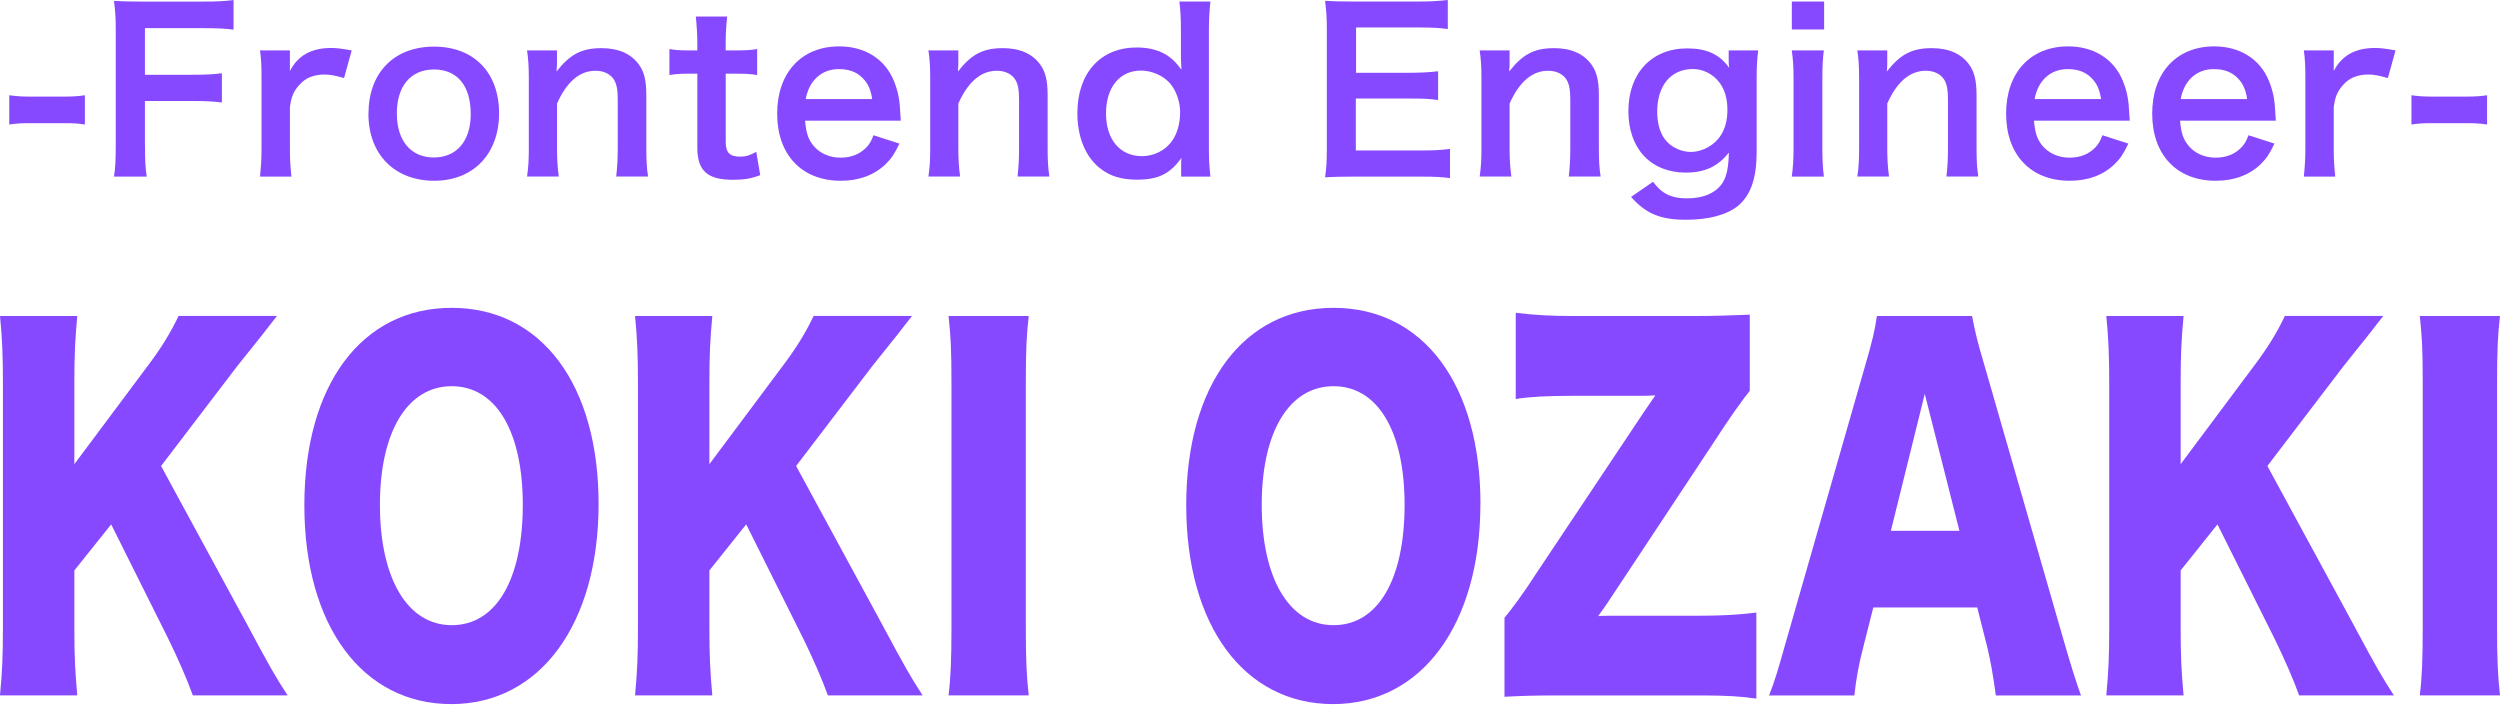
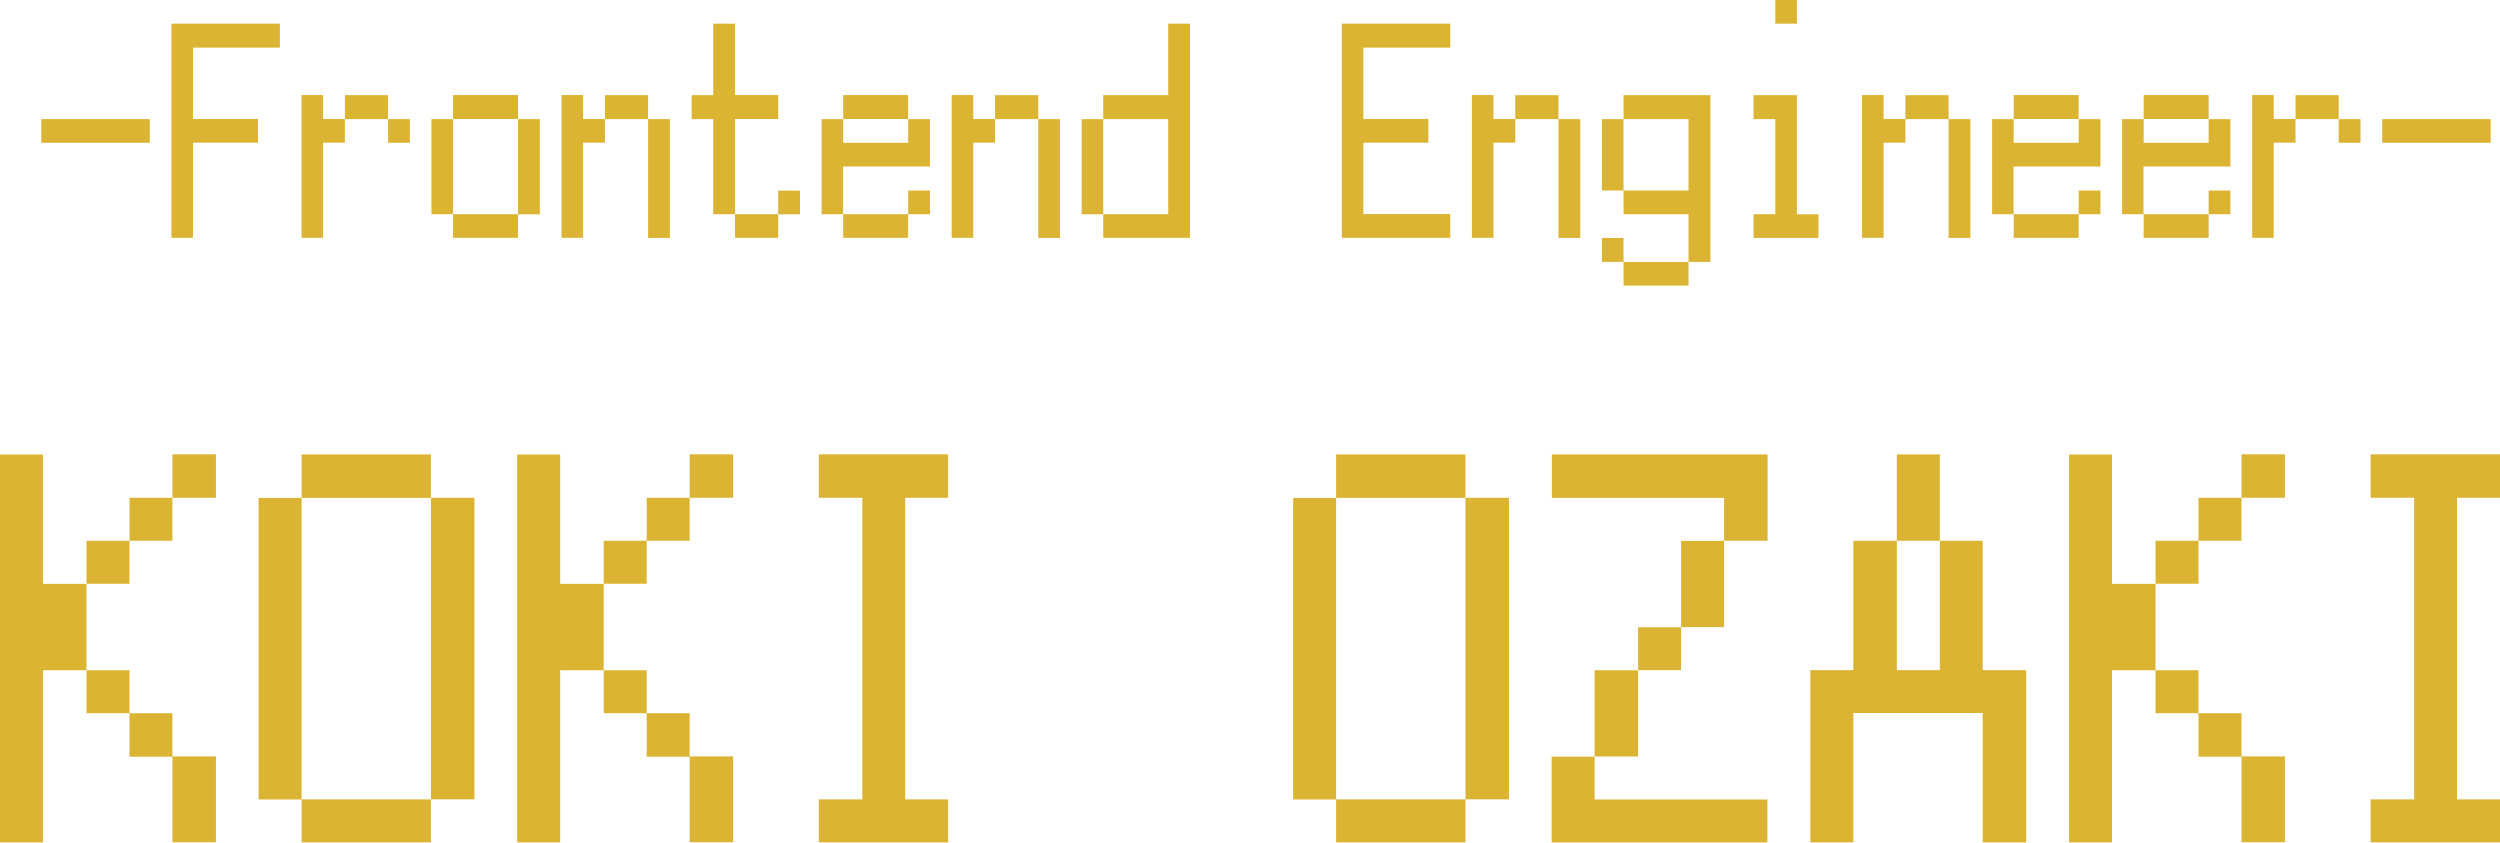
- <svg xmlns="http://www.w3.org/2000/svg" viewBox="0 0 410.21 115.53">
-   <g fill="#8749ff">
-     <path d="m40.85 103.03c3.53 6.58 4.31 7.93 6.34 11.07h-15.55c-.84-2.39-2.57-6.36-4.13-9.5l-9.27-18.56-6.04 7.56v9.43c0 4.64.12 7.11.48 11.07h-12.68c.36-3.82.48-6.58.48-11.07v-40.11c0-4.56-.12-7.48-.48-11.07h12.68c-.36 3.89-.48 6.36-.48 11.07v13.24l11.9-15.94c2.33-3.07 3.89-5.61 5.2-8.38h16.15c-1.08 1.35-1.5 1.95-2.33 2.99q-3.11 3.89-4.19 5.24l-12.5 16.39 14.42 26.56z" />
-     <path d="m98.22 82.68c0 19.75-9.63 32.85-24.17 32.85s-24.11-12.8-24.11-32.62 9.45-32.4 24.17-32.4 24.11 12.57 24.11 32.18zm-12.44.15c0-12.12-4.43-19.46-11.66-19.46s-11.78 7.41-11.78 19.46 4.49 19.75 11.78 19.75 11.66-7.48 11.66-19.75z" />
-     <path d="m145.05 103.03c3.53 6.58 4.31 7.93 6.34 11.07h-15.55c-.84-2.39-2.57-6.36-4.13-9.5l-9.27-18.56-6.04 7.56v9.43c0 4.64.12 7.11.48 11.07h-12.68c.36-3.82.48-6.58.48-11.07v-40.11c0-4.56-.12-7.48-.48-11.07h12.68c-.36 3.89-.48 6.36-.48 11.07v13.24l11.9-15.94c2.33-3.07 3.89-5.61 5.2-8.38h16.15c-1.08 1.35-1.5 1.95-2.33 2.99q-3.11 3.89-4.19 5.24l-12.5 16.39 14.42 26.56z" />
-     <path d="m168.8 51.85c-.36 3.07-.48 5.61-.48 11.07v40.11c0 5.16.12 7.93.48 11.07h-13.16c.36-2.92.48-6.06.48-11.07v-40.11c0-5.61-.12-7.78-.48-11.07z" />
-     <path d="m242.91 82.68c0 19.75-9.63 32.85-24.17 32.85s-24.1-12.8-24.1-32.62 9.45-32.4 24.17-32.4 24.11 12.57 24.11 32.18zm-12.44.15c0-12.12-4.43-19.46-11.66-19.46s-11.78 7.41-11.78 19.46 4.49 19.75 11.78 19.75 11.66-7.48 11.66-19.75z" />
-     <path d="m288.19 114.63c-2.51-.37-4.91-.52-9.27-.52h-23.15c-3.95 0-6.16.07-8.91.22v-12.95c1.44-1.8 2.93-3.74 5.44-7.63l17.47-26.19c.42-.6.6-.9 1.85-2.69-1.08.08-2.33.08-2.99.08h-10.77c-3.95 0-6.88.15-9.15.52v-14.14c3.23.37 5.62.52 9.15.52h20.28c3.35 0 5.02-.07 8.97-.22v12.5c-1.44 1.8-3.35 4.49-5.86 8.38l-16.99 25.67c-.48.75-.96 1.42-2.03 2.92.54-.07 1.56-.07 3.05-.07h13.64c3.65 0 6.16-.15 9.27-.52v14.14z" />
-     <path d="m327.48 114.11c-.48-3.59-.84-5.54-1.44-8.08l-1.61-6.36h-17.05l-1.61 6.36c-.78 2.99-1.2 5.31-1.5 8.08h-14c.9-2.25 1.44-4.04 2.87-9.13l12.92-45.05c1.08-3.67 1.62-5.91 1.91-8.08h15.61c.42 2.17.84 4.12 2.03 8.08l12.98 45.05c1.14 3.97 2.09 7.03 2.87 9.13h-14zm-11.66-49.46-5.56 22.45h11.25l-5.68-22.45z" />
-     <path d="m386.46 103.03c3.53 6.58 4.31 7.93 6.34 11.07h-15.55c-.84-2.39-2.57-6.36-4.13-9.5l-9.27-18.56-6.04 7.56v9.43c0 4.64.12 7.11.48 11.07h-12.68c.36-3.82.48-6.58.48-11.07v-40.11c0-4.56-.12-7.48-.48-11.07h12.68c-.36 3.89-.48 6.36-.48 11.07v13.24l11.9-15.94c2.33-3.07 3.89-5.61 5.2-8.38h16.15c-1.08 1.35-1.5 1.95-2.33 2.99q-3.11 3.89-4.19 5.24l-12.5 16.39 14.42 26.56z" />
-     <path d="m410.21 51.85c-.36 3.07-.48 5.61-.48 11.07v40.11c0 5.16.12 7.93.48 11.07h-13.16c.36-2.92.48-6.06.48-11.07v-40.11c0-5.61-.12-7.78-.48-11.07z" />
-     <path d="m1.52 15.63c1.05.14 1.95.22 3.39.22h5.59c1.48 0 2.38-.07 3.43-.22v4.8c-1.19-.18-1.95-.22-3.43-.22h-5.59c-1.41 0-2.2.04-3.39.22z" />
-     <path d="m23.79 23.78c0 2.56.07 3.83.29 5.2h-5.38c.22-1.23.29-2.74.29-5.12v-19.02c0-1.98-.07-3.03-.29-4.69 1.48.07 2.38.11 4.58.11h10.1c2.27 0 3.43-.07 4.94-.25v4.86c-1.3-.18-2.63-.25-4.94-.25h-9.6v7.65h7.72c2.24 0 3.5-.07 4.91-.25v4.8c-1.33-.18-2.71-.25-4.91-.25h-7.72v7.22z" />
-     <path d="m56.45 12.81c-1.52-.43-2.27-.58-3.21-.58-1.8 0-3.18.58-4.19 1.77-.9 1.05-1.26 1.88-1.48 3.61v6.68c0 1.95.07 3 .25 4.69h-5.16c.18-1.77.25-2.81.25-4.69v-11.33c0-2.2-.04-3.21-.25-4.69h4.91v3.39c1.3-2.56 3.54-3.79 6.78-3.79.87 0 1.73.11 3.36.4l-1.26 4.55z" />
-     <path d="m60.46 18.66c0-6.71 4.19-11.01 10.75-11.01s10.68 4.26 10.68 10.93-4.22 11.08-10.65 11.08-10.79-4.26-10.79-11.01zm4.66 0c0 4.44 2.31 7.18 6.06 7.18s6.06-2.71 6.06-7.11c0-4.66-2.2-7.33-6.03-7.33s-6.1 2.74-6.1 7.25z" />
-     <path d="m86.48 28.98c.22-1.55.29-2.67.29-4.69v-11.33c0-1.98-.07-3.21-.29-4.69h4.91v1.91c0 .54 0 .65-.07 1.55 2.2-2.81 4.11-3.83 7.36-3.83 2.78 0 4.84.9 6.14 2.67.87 1.19 1.23 2.63 1.23 5.05v8.66c0 1.98.07 3.36.29 4.69h-5.23c.18-1.62.25-2.85.25-4.69v-8.01c0-1.52-.18-2.49-.61-3.18-.58-.94-1.66-1.48-3.03-1.48-2.6 0-4.73 1.8-6.32 5.38v7.29c0 1.77.07 3.14.29 4.69h-5.2z" />
-     <path d="m119.32 2.71c-.14 1.26-.25 2.81-.25 4.44v1.12h1.52c1.7 0 2.49-.04 3.65-.22v4.26c-1.19-.18-1.88-.22-3.54-.22h-1.62v11.19c0 1.77.65 2.42 2.38 2.42.94 0 1.52-.18 2.63-.79l.65 3.83c-1.55.58-2.63.76-4.51.76-4.15 0-5.81-1.48-5.81-5.27v-12.14h-1.37c-1.34 0-2.02.04-3.21.22v-4.26c1.05.18 1.73.22 3.25.22h1.33v-1.12c0-1.55-.11-3.14-.25-4.44h5.16z" />
-     <path d="m132.1 19.81c.18 1.98.5 3 1.33 4.04 1.05 1.3 2.67 2.02 4.51 2.02s3.28-.65 4.33-1.8c.43-.51.69-.9 1.05-1.88l4.26 1.37c-.83 1.73-1.3 2.42-2.2 3.32-1.88 1.84-4.4 2.78-7.43 2.78-6.39 0-10.43-4.26-10.43-11.01s4.01-11.04 10.18-11.04c4.22 0 7.54 2.09 8.99 5.7.69 1.73.94 3.03 1.05 5.48 0 .07 0 .18.07 1.01h-15.7zm11.01-3.57c-.25-1.59-.69-2.56-1.59-3.46-.97-.97-2.2-1.44-3.9-1.44-2.81 0-4.87 1.88-5.41 4.91h10.9z" />
-     <path d="m152.34 28.98c.22-1.55.29-2.67.29-4.69v-11.33c0-1.98-.07-3.21-.29-4.69h4.91v1.91c0 .54 0 .65-.07 1.55 2.2-2.81 4.11-3.83 7.36-3.83 2.78 0 4.84.9 6.13 2.67.87 1.19 1.23 2.63 1.23 5.05v8.66c0 1.98.07 3.36.29 4.69h-5.23c.18-1.62.25-2.85.25-4.69v-8.01c0-1.52-.18-2.49-.61-3.18-.58-.94-1.66-1.48-3.03-1.48-2.6 0-4.73 1.8-6.32 5.38v7.29c0 1.77.07 3.14.29 4.69h-5.2z" />
-     <path d="m193.81 27.21c0-.43 0-.83.04-1.3-1.88 2.63-3.79 3.57-7.29 3.57-2.53 0-4.44-.58-6.03-1.84-2.42-1.88-3.75-5.16-3.75-9.06 0-6.6 3.79-10.79 9.74-10.79 2.24 0 4.08.54 5.49 1.66.65.5 1.05.94 1.84 1.98q0-.43-.04-1.15c-.04-.25-.04-.94-.04-1.55v-3.61c0-2.17-.07-3.36-.25-4.87h5.09c-.18 1.73-.25 3-.25 4.84v19.02c0 2.13.07 3.28.25 4.87h-4.8zm-6.42-1.59c1.91 0 3.75-.9 4.84-2.38.9-1.19 1.41-2.96 1.41-4.84 0-1.77-.69-3.64-1.73-4.8-1.12-1.23-2.96-2.02-4.69-2.02-3.5 0-5.74 2.74-5.74 7.04s2.31 7 5.92 7z" />
-     <path d="m237.92 29.23c-1.3-.18-2.45-.25-4.66-.25h-11.26c-2.17 0-3.14.04-4.58.11.22-1.44.29-2.63.29-4.76v-19.53c0-1.88-.07-2.96-.29-4.66 1.44.07 2.38.11 4.58.11h10.9c1.8 0 3-.07 4.66-.25v4.76c-1.37-.18-2.53-.25-4.66-.25h-10.39v7.43h8.77c1.88 0 3.1-.07 4.69-.25v4.73c-1.48-.22-2.45-.25-4.69-.25h-8.81v8.52h10.83c2.02 0 3.07-.07 4.62-.25v4.8z" />
-     <path d="m242.79 28.98c.22-1.55.29-2.67.29-4.69v-11.33c0-1.98-.07-3.21-.29-4.69h4.91v1.91c0 .54 0 .65-.07 1.55 2.2-2.81 4.11-3.83 7.36-3.83 2.78 0 4.84.9 6.13 2.67.87 1.19 1.23 2.63 1.23 5.05v8.66c0 1.98.07 3.36.29 4.69h-5.23c.18-1.62.25-2.85.25-4.69v-8.01c0-1.52-.18-2.49-.61-3.18-.58-.94-1.66-1.48-3.03-1.48-2.6 0-4.73 1.8-6.32 5.38v7.29c0 1.77.07 3.14.29 4.69h-5.2z" />
-     <path d="m271.23 29.81c1.41 1.95 3 2.74 5.59 2.74 2.78 0 4.91-.97 5.92-2.71.61-1.08.87-2.35.94-4.8-1.8 2.27-3.93 3.28-7.07 3.28-5.74 0-9.42-3.93-9.42-10.1s3.79-10.28 9.64-10.28c3.21 0 5.34.97 6.89 3.18-.07-.72-.07-.79-.07-1.19v-1.66h4.84c-.18 1.55-.25 2.56-.25 4.51v12.09c0 4.33-.94 7.11-3.03 8.88-1.8 1.48-4.8 2.31-8.52 2.31-4.22 0-6.6-.97-9.06-3.75l3.61-2.49zm2.35-6.5c.9.97 2.45 1.62 3.83 1.62 1.98 0 4.01-1.15 5.02-2.85.69-1.12 1.01-2.45 1.01-4.11 0-2.31-.72-4.11-2.17-5.34-1.01-.83-2.2-1.3-3.5-1.3-3.61 0-5.85 2.71-5.85 7 0 2.13.58 3.9 1.66 4.98z" />
-     <path d="m299.31.25v4.59h-5.3v-4.59zm-.04 8.01c-.18 1.33-.25 2.53-.25 4.73v11.26c0 1.98.07 3.21.25 4.73h-5.27c.22-1.62.29-2.89.29-4.69v-11.33c0-1.98-.07-3.21-.29-4.69h5.27z" />
-     <path d="m304.76 28.98c.22-1.55.29-2.67.29-4.69v-11.33c0-1.98-.07-3.21-.29-4.69h4.91v1.91c0 .54 0 .65-.07 1.55 2.2-2.81 4.11-3.83 7.36-3.83 2.78 0 4.84.9 6.13 2.67.87 1.19 1.23 2.63 1.23 5.05v8.66c0 1.98.07 3.36.29 4.69h-5.23c.18-1.62.25-2.85.25-4.69v-8.01c0-1.52-.18-2.49-.61-3.18-.58-.94-1.66-1.48-3.03-1.48-2.6 0-4.73 1.8-6.32 5.38v7.29c0 1.77.07 3.14.29 4.69h-5.2z" />
-     <path d="m333.74 19.81c.18 1.98.51 3 1.34 4.04 1.05 1.3 2.67 2.02 4.51 2.02s3.28-.65 4.33-1.8c.43-.51.69-.9 1.05-1.88l4.26 1.37c-.83 1.73-1.3 2.42-2.2 3.32-1.88 1.84-4.4 2.78-7.43 2.78-6.39 0-10.43-4.26-10.43-11.01s4.01-11.04 10.18-11.04c4.22 0 7.54 2.09 8.99 5.7.69 1.73.94 3.03 1.05 5.48 0 .07 0 .18.07 1.01h-15.7zm11.01-3.57c-.25-1.59-.69-2.56-1.59-3.46-.97-.97-2.2-1.44-3.9-1.44-2.81 0-4.87 1.88-5.41 4.91h10.9z" />
-     <path d="m357.71 19.81c.18 1.98.51 3 1.34 4.04 1.05 1.3 2.67 2.02 4.51 2.02s3.28-.65 4.33-1.8c.43-.51.69-.9 1.05-1.88l4.26 1.37c-.83 1.73-1.3 2.42-2.2 3.32-1.88 1.84-4.4 2.78-7.43 2.78-6.39 0-10.43-4.26-10.43-11.01s4.01-11.04 10.18-11.04c4.22 0 7.54 2.09 8.99 5.7.69 1.73.94 3.03 1.05 5.48 0 .07 0 .18.07 1.01h-15.7zm11.01-3.57c-.25-1.59-.69-2.56-1.59-3.46-.97-.97-2.2-1.44-3.9-1.44-2.81 0-4.87 1.88-5.41 4.91h10.9z" />
-     <path d="m391.81 12.81c-1.52-.43-2.27-.58-3.21-.58-1.8 0-3.18.58-4.19 1.77-.9 1.05-1.26 1.88-1.48 3.61v6.68c0 1.95.07 3 .25 4.69h-5.16c.18-1.77.25-2.81.25-4.69v-11.33c0-2.2-.04-3.21-.25-4.69h4.91v3.39c1.3-2.56 3.54-3.79 6.78-3.79.87 0 1.73.11 3.36.4l-1.26 4.55z" />
-     <path d="m395.68 15.63c1.05.14 1.95.22 3.39.22h5.59c1.48 0 2.38-.07 3.43-.22v4.8c-1.19-.18-1.95-.22-3.43-.22h-5.59c-1.41 0-2.2.04-3.39.22z" />
+ <svg xmlns="http://www.w3.org/2000/svg" id="_レイヤー_1" data-name="レイヤー 1" viewBox="0 0 241.97 81.53">
+   <defs>
+     <style>
+       .cls-1 {
+         fill: #dcb434;
+       }
+     </style>
+   </defs>
+   <g>
+     <path class="cls-1" d="M4.16,64.86v16.67H0V43.99H4.16v12.52h4.21v8.36h4.16v4.16h4.16v4.21h-4.16v-4.21h-4.16v-4.16H4.16Zm4.21-8.36v-4.16h4.16v4.16h-4.16Zm4.16-4.16v-4.16h4.16v4.16h-4.16Zm4.16-4.16v-4.21h4.21v4.21h-4.21Zm4.21,25.03v8.31h-4.21v-8.31h4.21Z" />
+     <path class="cls-1" d="M29.19,77.38h-4.16v-29.19h4.16v29.19Zm12.52-29.19h-12.52v-4.21h12.52v4.21Zm0,33.34h-12.52v-4.16h12.52v4.16Zm0-4.16v-29.19h4.21v29.19h-4.21Z" />
+     <path class="cls-1" d="M54.22,64.86v16.67h-4.16V43.99h4.16v12.52h4.21v8.36h4.16v4.16h4.16v4.21h-4.16v-4.21h-4.16v-4.16h-4.21Zm4.21-8.36v-4.16h4.16v4.16h-4.16Zm4.16-4.16v-4.16h4.16v4.16h-4.16Zm4.16-4.16v-4.21h4.21v4.21h-4.21Zm4.21,25.03v8.31h-4.21v-8.31h4.21Z" />
+     <path class="cls-1" d="M79.25,81.53v-4.16h4.21v-29.19h-4.21v-4.21h12.52v4.21h-4.16v29.19h4.16v4.16h-12.52Z" />
+     <path class="cls-1" d="M129.32,77.38h-4.16v-29.19h4.16v29.19Zm12.52-29.19h-12.52v-4.21h12.52v4.21Zm0,33.34h-12.52v-4.16h12.52v4.16Zm0-4.16v-29.19h4.21v29.19h-4.21Z" />
+     <path class="cls-1" d="M150.2,48.19v-4.21h20.88v8.36h-4.21v8.36h-4.16v4.16h-4.16v8.36h-4.21v4.16h16.72v4.16h-20.88v-8.31h4.16v-8.36h4.21v-4.16h4.16v-8.36h4.16v-4.16h-16.67Z" />
+     <path class="cls-1" d="M196.11,64.86v16.67h-4.21v-12.52h-12.52v12.52h-4.16v-16.67h4.16v-12.52h4.21v12.52h4.16v-12.52h4.15v12.52h4.21Zm-8.36-12.52h-4.16v-8.36h4.16v8.36Z" />
+     <path class="cls-1" d="M204.42,64.86v16.67h-4.16V43.99h4.16v12.52h4.21v8.36h4.16v4.16h4.16v4.21h-4.16v-4.21h-4.16v-4.16h-4.21Zm4.21-8.36v-4.16h4.16v4.16h-4.16Zm4.16-4.16v-4.16h4.16v4.16h-4.16Zm4.16-4.16v-4.21h4.21v4.21h-4.21Zm4.21,25.03v8.31h-4.21v-8.31h4.21Z" />
+     <path class="cls-1" d="M229.45,81.53v-4.16h4.21v-29.19h-4.21v-4.21h12.52v4.21h-4.16v29.19h4.16v4.16h-12.52Z" />
+   </g>
+   <g>
+     <path class="cls-1" d="M4,13.82v-2.29H14.5v2.29H4Z" />
+     <path class="cls-1" d="M18.68,13.82v9.2h-2.09V2.29h10.5v2.32h-8.41v6.91h6.29v2.29h-6.29Z" />
+     <path class="cls-1" d="M31.27,13.82v9.2h-2.09V9.2h2.09v2.32h2.11v2.29h-2.11Zm6.29-2.29h-4.18v-2.32h4.18v2.32Zm0,0h2.11v2.29h-2.11v-2.29Z" />
+     <path class="cls-1" d="M43.85,20.73h-2.09V11.53h2.09v9.21Zm6.29-9.21h-6.29v-2.32h6.29v2.32Zm0,11.5h-6.29v-2.29h6.29v2.29Zm0-2.29V11.53h2.11v9.21h-2.11Z" />
+     <path class="cls-1" d="M56.44,13.82v9.2h-2.09V9.2h2.09v2.32h2.11v2.29h-2.11Zm6.29-2.29h-4.18v-2.32h4.18v2.32Zm2.11,0v11.5h-2.11V11.53h2.11Z" />
+     <path class="cls-1" d="M66.94,11.53v-2.32h2.09V2.29h2.11v6.91h4.18v2.32h-4.18v9.21h4.18v2.29h-4.18v-2.29h-2.11V11.53h-2.09Zm8.38,9.21v-2.29h2.11v2.29h-2.11Z" />
+     <path class="cls-1" d="M81.61,20.73h-2.09V11.53h2.09v2.29h6.29v-2.29h2.11v4.59h-8.41v4.62Zm6.29-9.21h-6.29v-2.32h6.29v2.32Zm0,11.5h-6.29v-2.29h6.29v2.29Zm0-2.29v-2.29h2.11v2.29h-2.11Z" />
+     <path class="cls-1" d="M94.2,13.82v9.2h-2.09V9.2h2.09v2.32h2.11v2.29h-2.11Zm6.29-2.29h-4.18v-2.32h4.18v2.32Zm2.11,0v11.5h-2.11V11.53h2.11Z" />
+     <path class="cls-1" d="M115.19,23.02h-8.41v-2.29h6.29V11.53h-6.29v9.21h-2.09V11.53h2.09v-2.32h6.29V2.29h2.11V23.02Z" />
+     <path class="cls-1" d="M140.37,23.02h-10.5V2.29h10.5v2.32h-8.41v6.91h6.29v2.29h-6.29v6.91h8.41v2.29Z" />
+     <path class="cls-1" d="M144.55,13.82v9.2h-2.09V9.2h2.09v2.32h2.11v2.29h-2.11Zm6.29-2.29h-4.18v-2.32h4.18v2.32Zm2.11,0v11.5h-2.11V11.53h2.11Z" />
+     <path class="cls-1" d="M163.43,25.35v-4.62h-6.29v-2.29h6.29v-6.91h-6.29v6.91h-2.09v-6.91h2.09v-2.32h8.41V25.35h-2.11Zm-8.38,0v-2.32h2.09v2.32h6.29v2.29h-6.29v-2.29h-2.09Z" />
+     <path class="cls-1" d="M169.72,23.02v-2.29h2.11V11.53h-2.11v-2.32h4.2v11.53h2.09v2.29h-6.29Zm2.11-20.73V0h2.09V2.29h-2.09Z" />
+     <path class="cls-1" d="M182.31,13.82v9.2h-2.09V9.2h2.09v2.32h2.11v2.29h-2.11Zm6.29-2.29h-4.18v-2.32h4.18v2.32Zm2.11,0v11.5h-2.11V11.53h2.11Z" />
+     <path class="cls-1" d="M194.9,20.73h-2.09V11.53h2.09v2.29h6.29v-2.29h2.11v4.59h-8.41v4.62Zm6.29-9.21h-6.29v-2.32h6.29v2.32Zm0,11.5h-6.29v-2.29h6.29v2.29Zm0-2.29v-2.29h2.11v2.29h-2.11Z" />
+     <path class="cls-1" d="M207.48,20.73h-2.09V11.53h2.09v2.29h6.29v-2.29h2.11v4.59h-8.41v4.62Zm6.29-9.21h-6.29v-2.32h6.29v2.32Zm0,11.5h-6.29v-2.29h6.29v2.29Zm0-2.29v-2.29h2.11v2.29h-2.11Z" />
+     <path class="cls-1" d="M220.07,13.82v9.2h-2.09V9.2h2.09v2.32h2.11v2.29h-2.11Zm6.29-2.29h-4.18v-2.32h4.18v2.32Zm0,0h2.11v2.29h-2.11v-2.29Z" />
+     <path class="cls-1" d="M230.57,13.82v-2.29h10.5v2.29h-10.5Z" />
  </g>
</svg>
